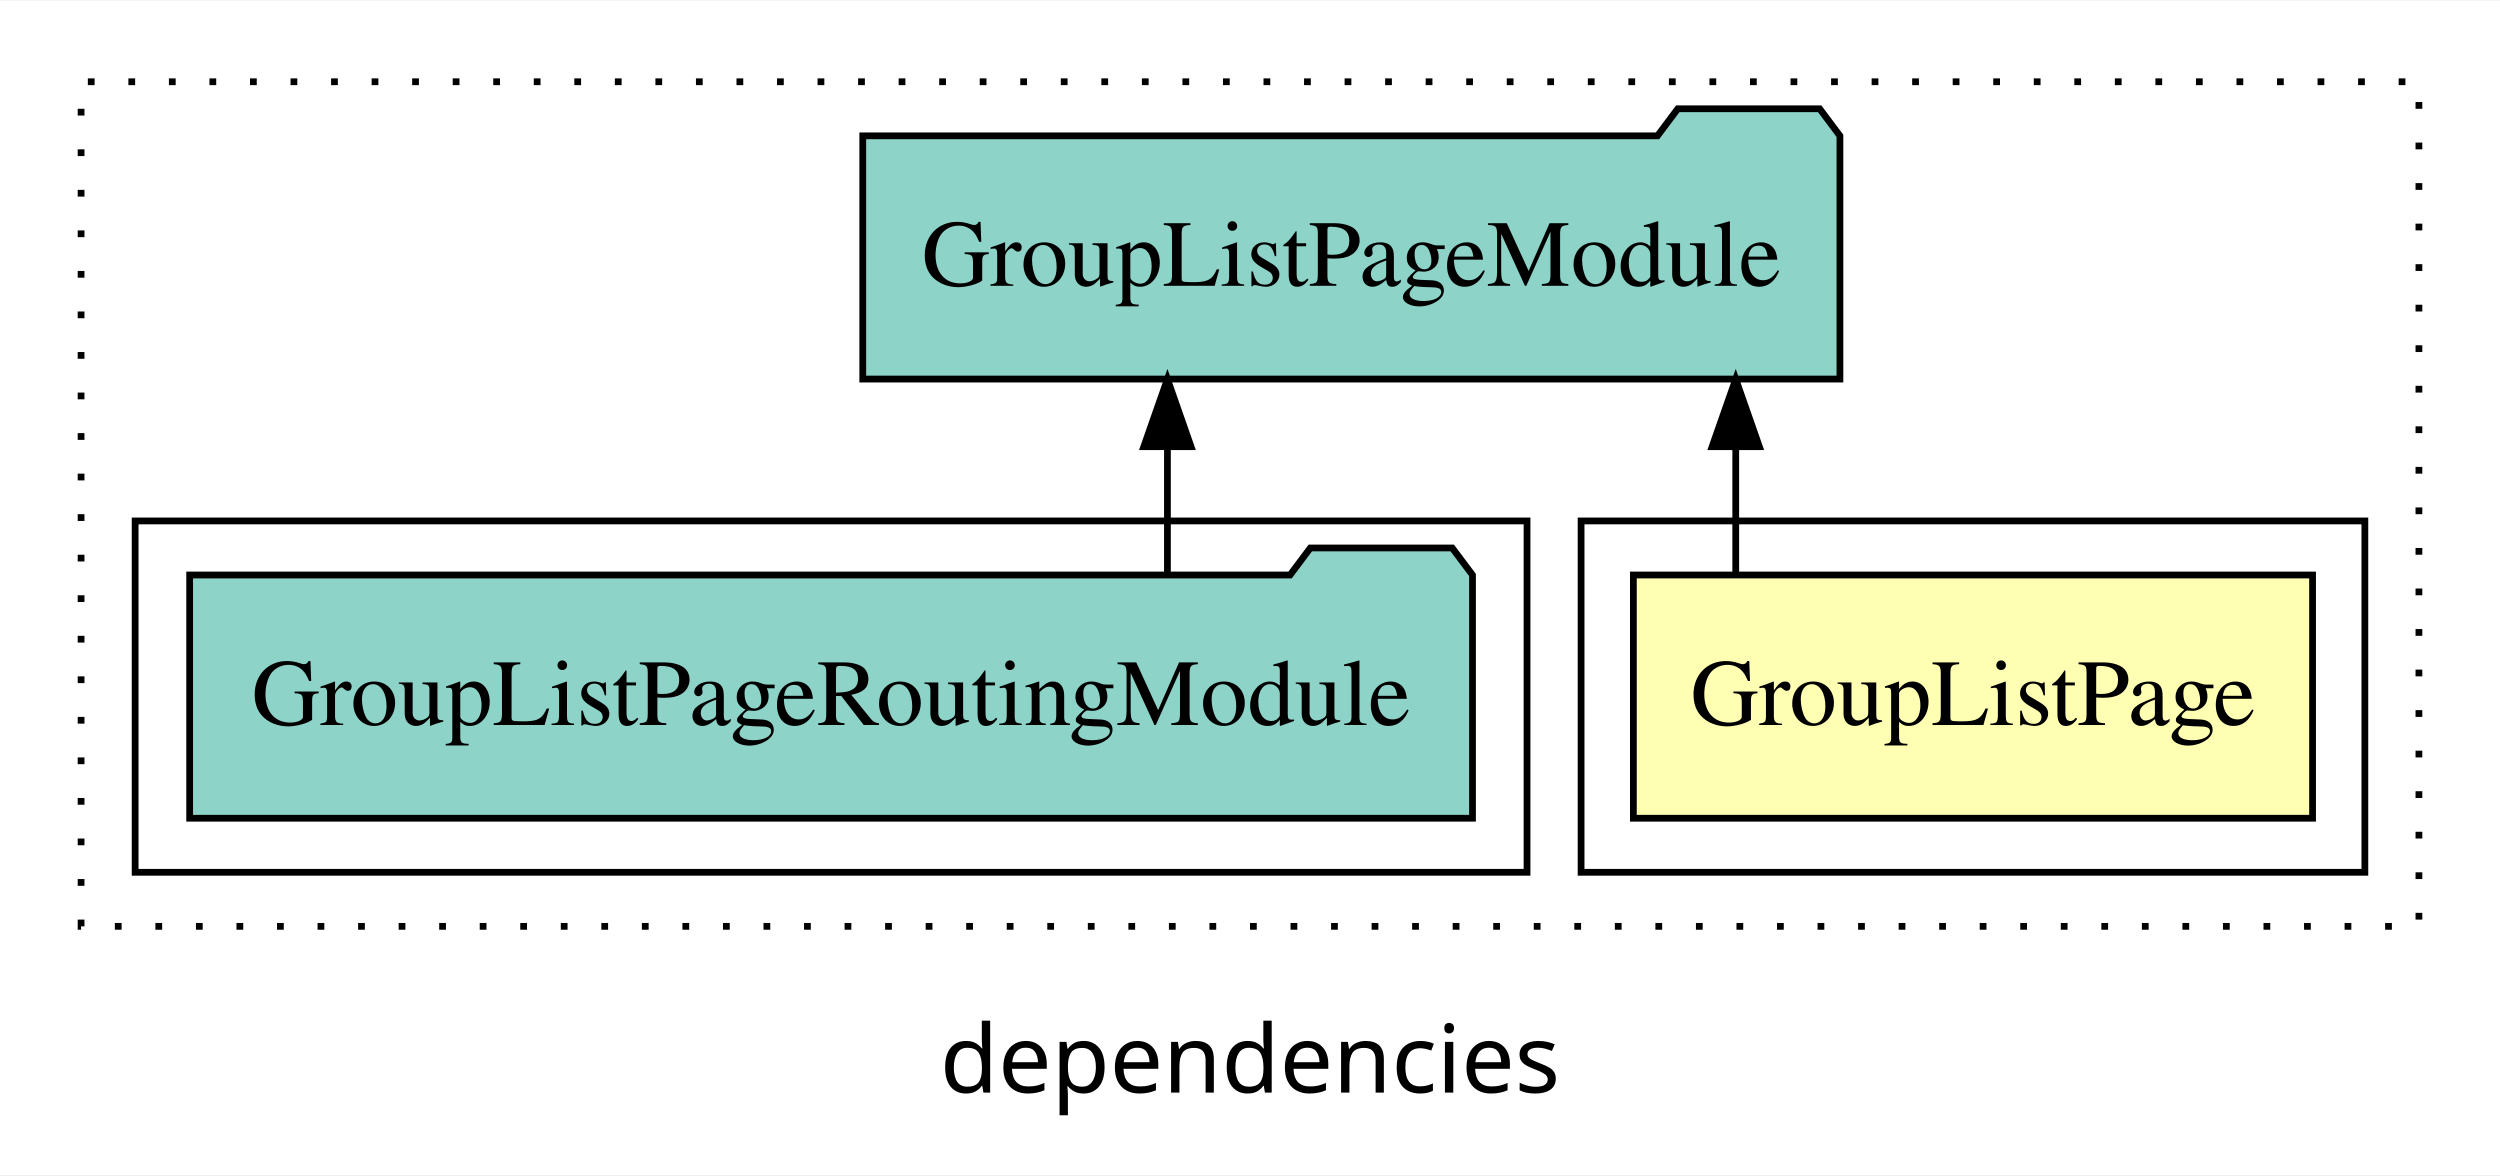
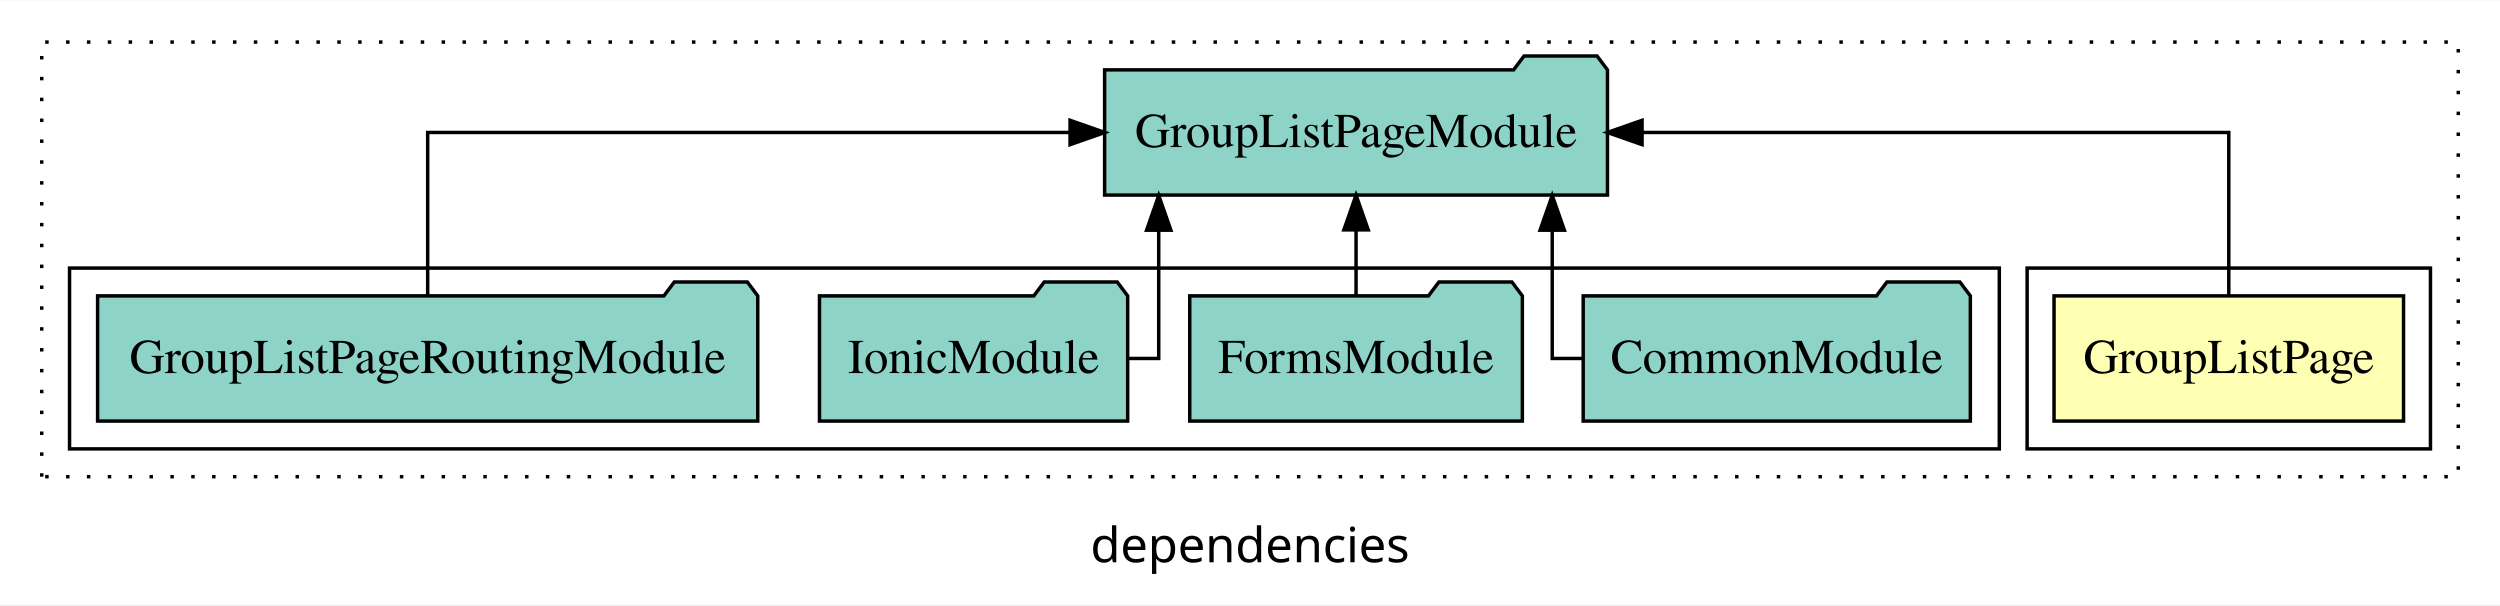
- <svg xmlns="http://www.w3.org/2000/svg" width="370pt" height="174pt" viewBox="0.00 0.00 370.00 173.80">
+ <svg xmlns="http://www.w3.org/2000/svg" width="719pt" height="174pt" viewBox="0.00 0.00 719.00 173.80">
  <g id="graph0" class="graph" transform="scale(1 1) rotate(0) translate(4 169.8)">
-     <polygon fill="white" stroke="transparent" points="-4,4 -4,-169.8 366,-169.8 366,4 -4,4" />
-     <text text-anchor="middle" x="181" y="-8.2" font-family="sans-serif" font-size="14.00">dependencies</text>
+     <polygon fill="white" stroke="transparent" points="-4,4 -4,-169.8 715,-169.8 715,4 -4,4" />
+     <text text-anchor="middle" x="355.5" y="-8.2" font-family="sans-serif" font-size="14.00">dependencies</text>
    <g id="clust1" class="cluster">
-       <polygon fill="none" stroke="black" stroke-dasharray="1,5" points="8,-32.8 8,-157.8 354,-157.8 354,-32.8 8,-32.8" />
+       <polygon fill="none" stroke="black" stroke-dasharray="1,5" points="8,-32.8 8,-157.8 703,-157.8 703,-32.8 8,-32.8" />
    </g>
    <g id="clust2" class="cluster">
-       <polygon fill="none" stroke="black" points="230,-40.8 230,-92.8 346,-92.8 346,-40.8 230,-40.8" />
+       <polygon fill="none" stroke="black" points="579,-40.8 579,-92.8 695,-92.8 695,-40.8 579,-40.8" />
    </g>
    <g id="clust4" class="cluster">
-       <polygon fill="none" stroke="black" points="16,-40.8 16,-92.8 222,-92.8 222,-40.8 16,-40.8" />
+       <polygon fill="none" stroke="black" points="16,-40.8 16,-92.8 571,-92.8 571,-40.8 16,-40.8" />
    </g>
    <g id="node1" class="node">
-       <polygon fill="#ffffb3" stroke="black" points="338.26,-84.8 237.74,-84.8 237.74,-48.8 338.26,-48.8 338.26,-84.8" />
-       <text text-anchor="middle" x="288" y="-62.6" font-family="Times,serif" font-size="14.00">GroupListPage</text>
+       <polygon fill="#ffffb3" stroke="black" points="687.26,-84.8 586.74,-84.8 586.74,-48.8 687.26,-48.8 687.26,-84.8" />
+       <text text-anchor="middle" x="637" y="-62.6" font-family="Times,serif" font-size="14.00">GroupListPage</text>
    </g>
    <g id="node2" class="node">
-       <polygon fill="#8dd3c7" stroke="black" points="268.31,-149.8 265.31,-153.8 244.31,-153.8 241.31,-149.8 123.69,-149.8 123.69,-113.8 268.31,-113.8 268.31,-149.8" />
-       <text text-anchor="middle" x="196" y="-127.6" font-family="Times,serif" font-size="14.00">GroupListPageModule</text>
+       <polygon fill="#8dd3c7" stroke="black" points="458.31,-149.8 455.31,-153.8 434.31,-153.8 431.31,-149.8 313.69,-149.8 313.69,-113.8 458.31,-113.8 458.31,-149.8" />
+       <text text-anchor="middle" x="386" y="-127.6" font-family="Times,serif" font-size="14.00">GroupListPageModule</text>
    </g>
    <g id="edge1" class="edge">
-       <path fill="none" stroke="black" d="M252.89,-84.91C252.89,-84.91 252.89,-103.79 252.89,-103.79" />
-       <polygon fill="black" stroke="black" points="249.39,-103.79 252.89,-113.79 256.39,-103.79 249.39,-103.79" />
+       <path fill="none" stroke="black" d="M637,-84.91C637,-104.14 637,-131.8 637,-131.8 637,-131.8 468.26,-131.8 468.26,-131.8" />
+       <polygon fill="black" stroke="black" points="468.26,-128.3 458.26,-131.8 468.26,-135.3 468.26,-128.3" />
    </g>
    <g id="node3" class="node">
+       <polygon fill="#8dd3c7" stroke="black" points="562.67,-84.8 559.67,-88.8 538.67,-88.8 535.67,-84.8 451.33,-84.8 451.33,-48.8 562.67,-48.8 562.67,-84.8" />
+       <text text-anchor="middle" x="507" y="-62.6" font-family="Times,serif" font-size="14.00">CommonModule</text>
+     </g>
+     <g id="edge2" class="edge">
+       <path fill="none" stroke="black" d="M451.13,-66.8C445.85,-66.8 442.42,-66.8 442.42,-66.8 442.42,-66.8 442.42,-103.69 442.42,-103.69" />
+       <polygon fill="black" stroke="black" points="438.92,-103.69 442.42,-113.69 445.92,-103.69 438.92,-103.69" />
+     </g>
+     <g id="node4" class="node">
+       <polygon fill="#8dd3c7" stroke="black" points="433.83,-84.8 430.83,-88.8 409.83,-88.8 406.83,-84.8 338.17,-84.8 338.17,-48.8 433.83,-48.8 433.83,-84.8" />
+       <text text-anchor="middle" x="386" y="-62.6" font-family="Times,serif" font-size="14.00">FormsModule</text>
+     </g>
+     <g id="edge3" class="edge">
+       <path fill="none" stroke="black" d="M386,-84.91C386,-84.91 386,-103.79 386,-103.79" />
+       <polygon fill="black" stroke="black" points="382.5,-103.79 386,-113.79 389.5,-103.79 382.5,-103.79" />
+     </g>
+     <g id="node5" class="node">
+       <polygon fill="#8dd3c7" stroke="black" points="320.32,-84.8 317.32,-88.8 296.32,-88.8 293.32,-84.8 231.68,-84.8 231.68,-48.8 320.32,-48.8 320.32,-84.8" />
+       <text text-anchor="middle" x="276" y="-62.6" font-family="Times,serif" font-size="14.00">IonicModule</text>
+     </g>
+     <g id="edge4" class="edge">
+       <path fill="none" stroke="black" d="M320.45,-66.8C325.71,-66.8 329.25,-66.8 329.25,-66.8 329.25,-66.8 329.25,-103.69 329.25,-103.69" />
+       <polygon fill="black" stroke="black" points="325.75,-103.69 329.25,-113.69 332.75,-103.69 325.75,-103.69" />
+     </g>
+     <g id="node6" class="node">
      <polygon fill="#8dd3c7" stroke="black" points="213.93,-84.8 210.93,-88.8 189.93,-88.8 186.93,-84.8 24.07,-84.8 24.07,-48.8 213.93,-48.8 213.93,-84.8" />
      <text text-anchor="middle" x="119" y="-62.6" font-family="Times,serif" font-size="14.00">GroupListPageRoutingModule</text>
    </g>
-     <g id="edge2" class="edge">
-       <path fill="none" stroke="black" d="M168.78,-84.91C168.78,-84.91 168.78,-103.79 168.78,-103.79" />
-       <polygon fill="black" stroke="black" points="165.28,-103.79 168.78,-113.79 172.28,-103.79 165.28,-103.79" />
+     <g id="edge5" class="edge">
+       <path fill="none" stroke="black" d="M119,-84.91C119,-104.14 119,-131.8 119,-131.8 119,-131.8 303.75,-131.8 303.75,-131.8" />
+       <polygon fill="black" stroke="black" points="303.75,-135.3 313.75,-131.8 303.75,-128.3 303.75,-135.3" />
    </g>
  </g>
</svg>
